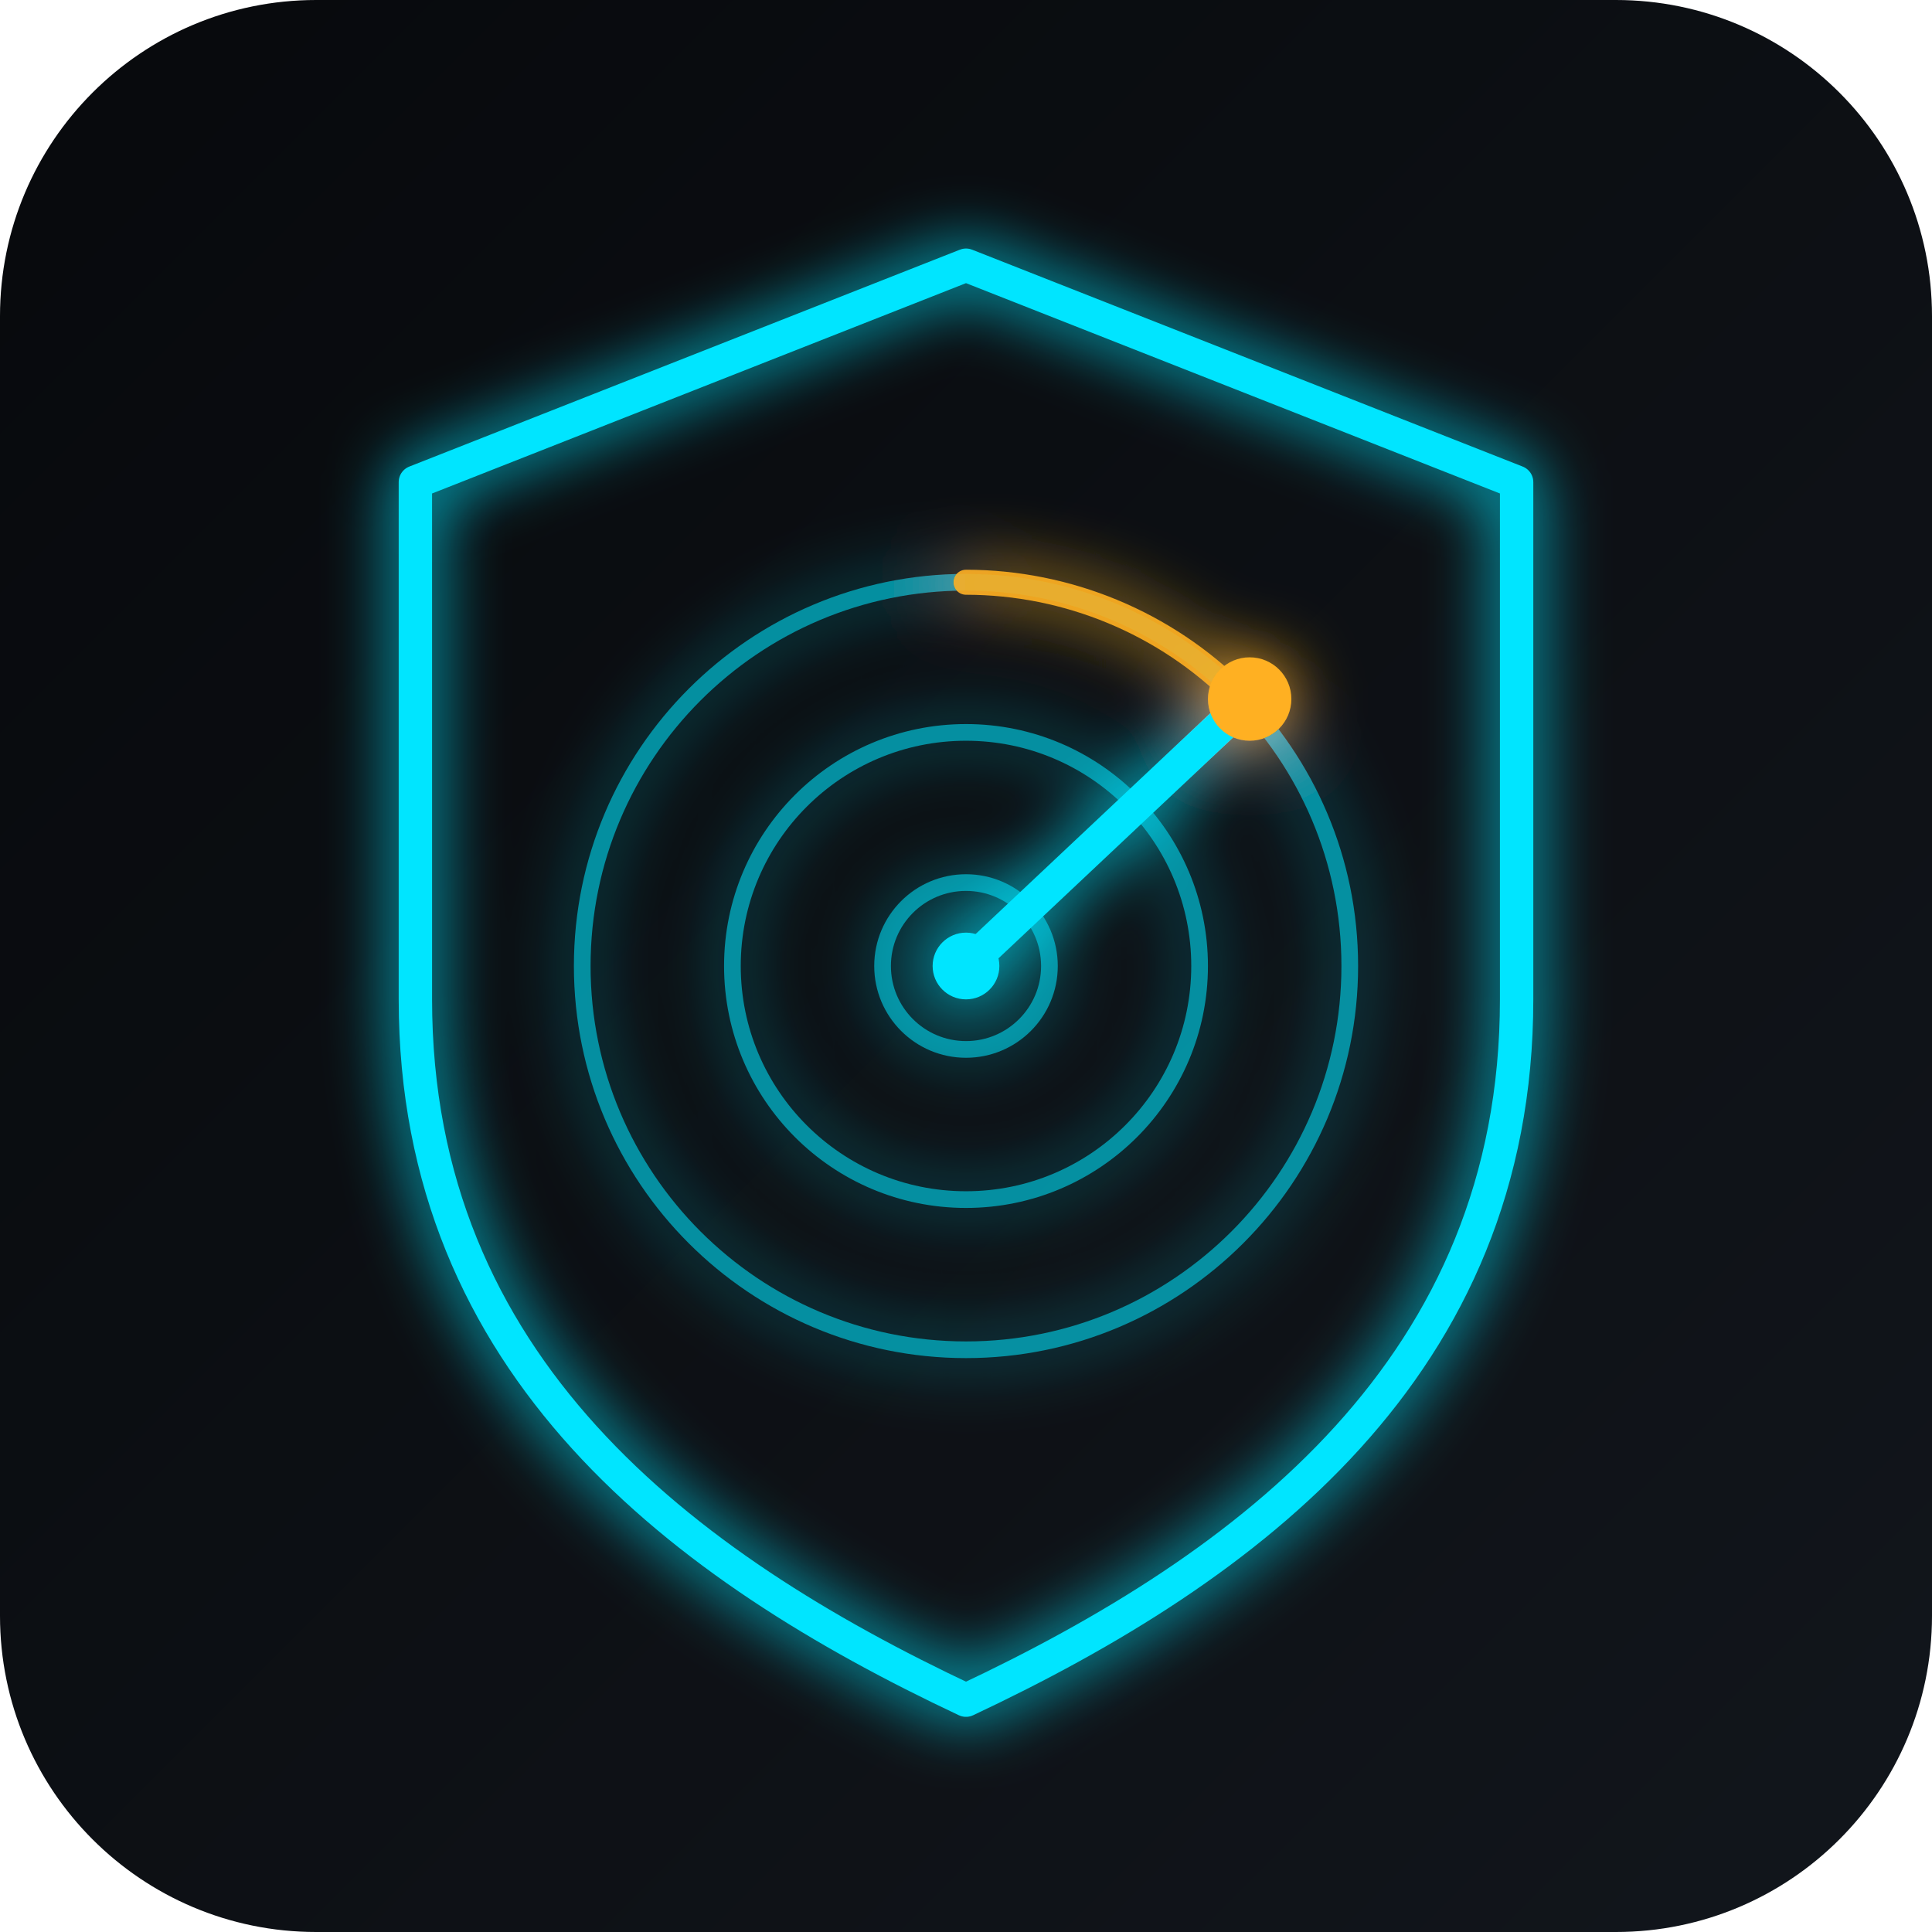
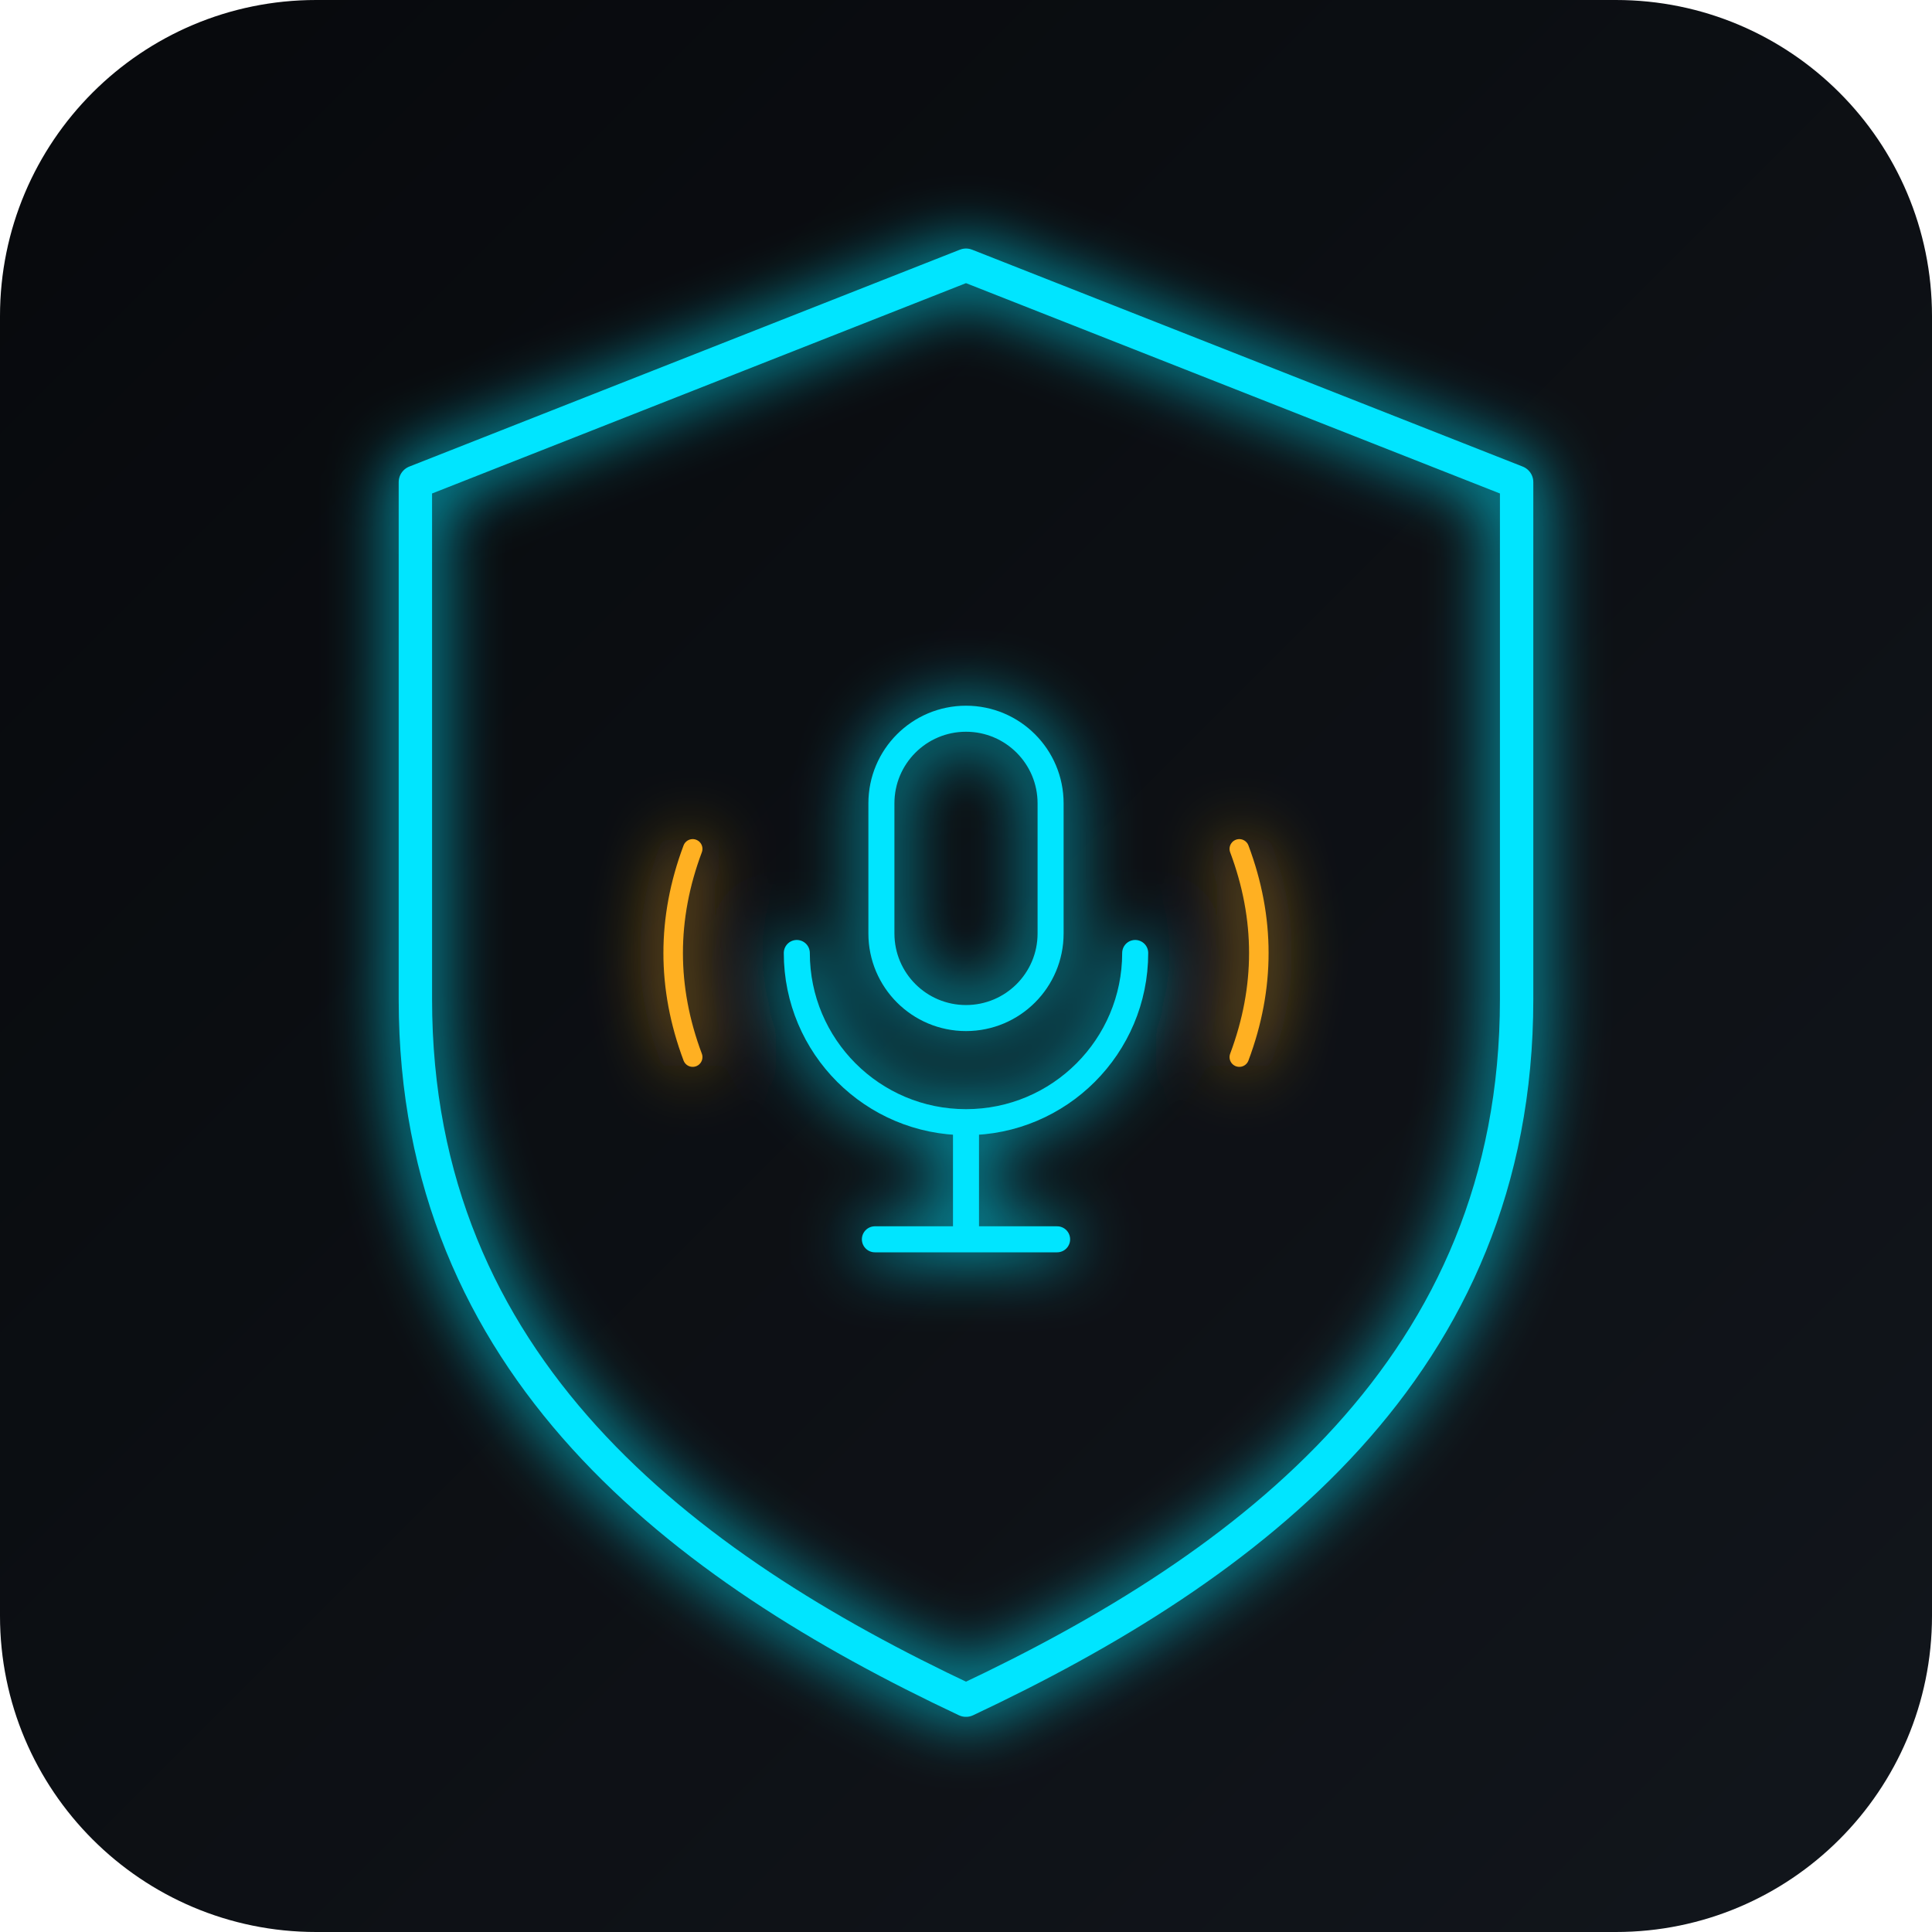
- <svg xmlns="http://www.w3.org/2000/svg" viewBox="-110 -110 220 220" role="img" aria-label="A.R.M.O.R.">
+ <svg xmlns="http://www.w3.org/2000/svg" viewBox="-110 -110 220 220" role="img" aria-label="ARMOR-VOICE-AI">
  <defs>
    <linearGradient id="bg" x1="0%" y1="0%" x2="100%" y2="100%">
      <stop stop-color="#07090C" />
      <stop offset="1" stop-color="#12161C" />
    </linearGradient>
    <filter id="g">
      <feGaussianBlur stdDeviation="4" result="b" />
      <feMerge>
        <feMergeNode in="b" />
        <feMergeNode in="SourceGraphic" />
      </feMerge>
    </filter>
  </defs>
  <rect x="-110" y="-110" width="220" height="220" rx="36" fill="url(#bg)" />
-   <g transform="scale(0.95)" filter="url(#g)" fill="none" stroke="#00E5FF" stroke-width="4" stroke-linejoin="round" stroke-linecap="round">
+   <g transform="scale(0.95)" filter="url(#g)" fill="none" stroke-linecap="round" stroke-linejoin="round" stroke="#00E5FF" stroke-width="4">
    <path d="M0,-84 L66,-58 V4 C66,48 34,72 0,88 C-34,72 -66,48 -66,4 V-58 Z" />
-     <circle r="46" stroke-width="2" opacity=".55" />
-     <circle r="28" stroke-width="2" opacity=".55" />
-     <circle r="10" stroke-width="2" opacity=".55" />
-     <path d="M0,0 L34,-32" stroke-width="4" />
-     <path d="M0,-46 A46,46 0 0 1 32.5,-32.5" stroke="#FFB020" stroke-width="3" opacity=".9" />
-     <circle cx="34" cy="-32" r="5" fill="#FFB020" stroke="none" />
-     <circle r="4" fill="#00E5FF" stroke="none" />
+     <g transform="scale(.78) translate(0 4)" stroke-width="4">
+       <rect x="-13" y="-42" width="26" height="46" rx="13" />
+       <path d="M-26,-6 a26,26 0 0 0 52,0 M0,20 v18 M-14,38 h28" />
+       <path d="M-42,-22 q-6,16 0,32 M42,-22 q6,16 0,32" stroke="#FFB020" stroke-width="3" />
+     </g>
  </g>
</svg>
